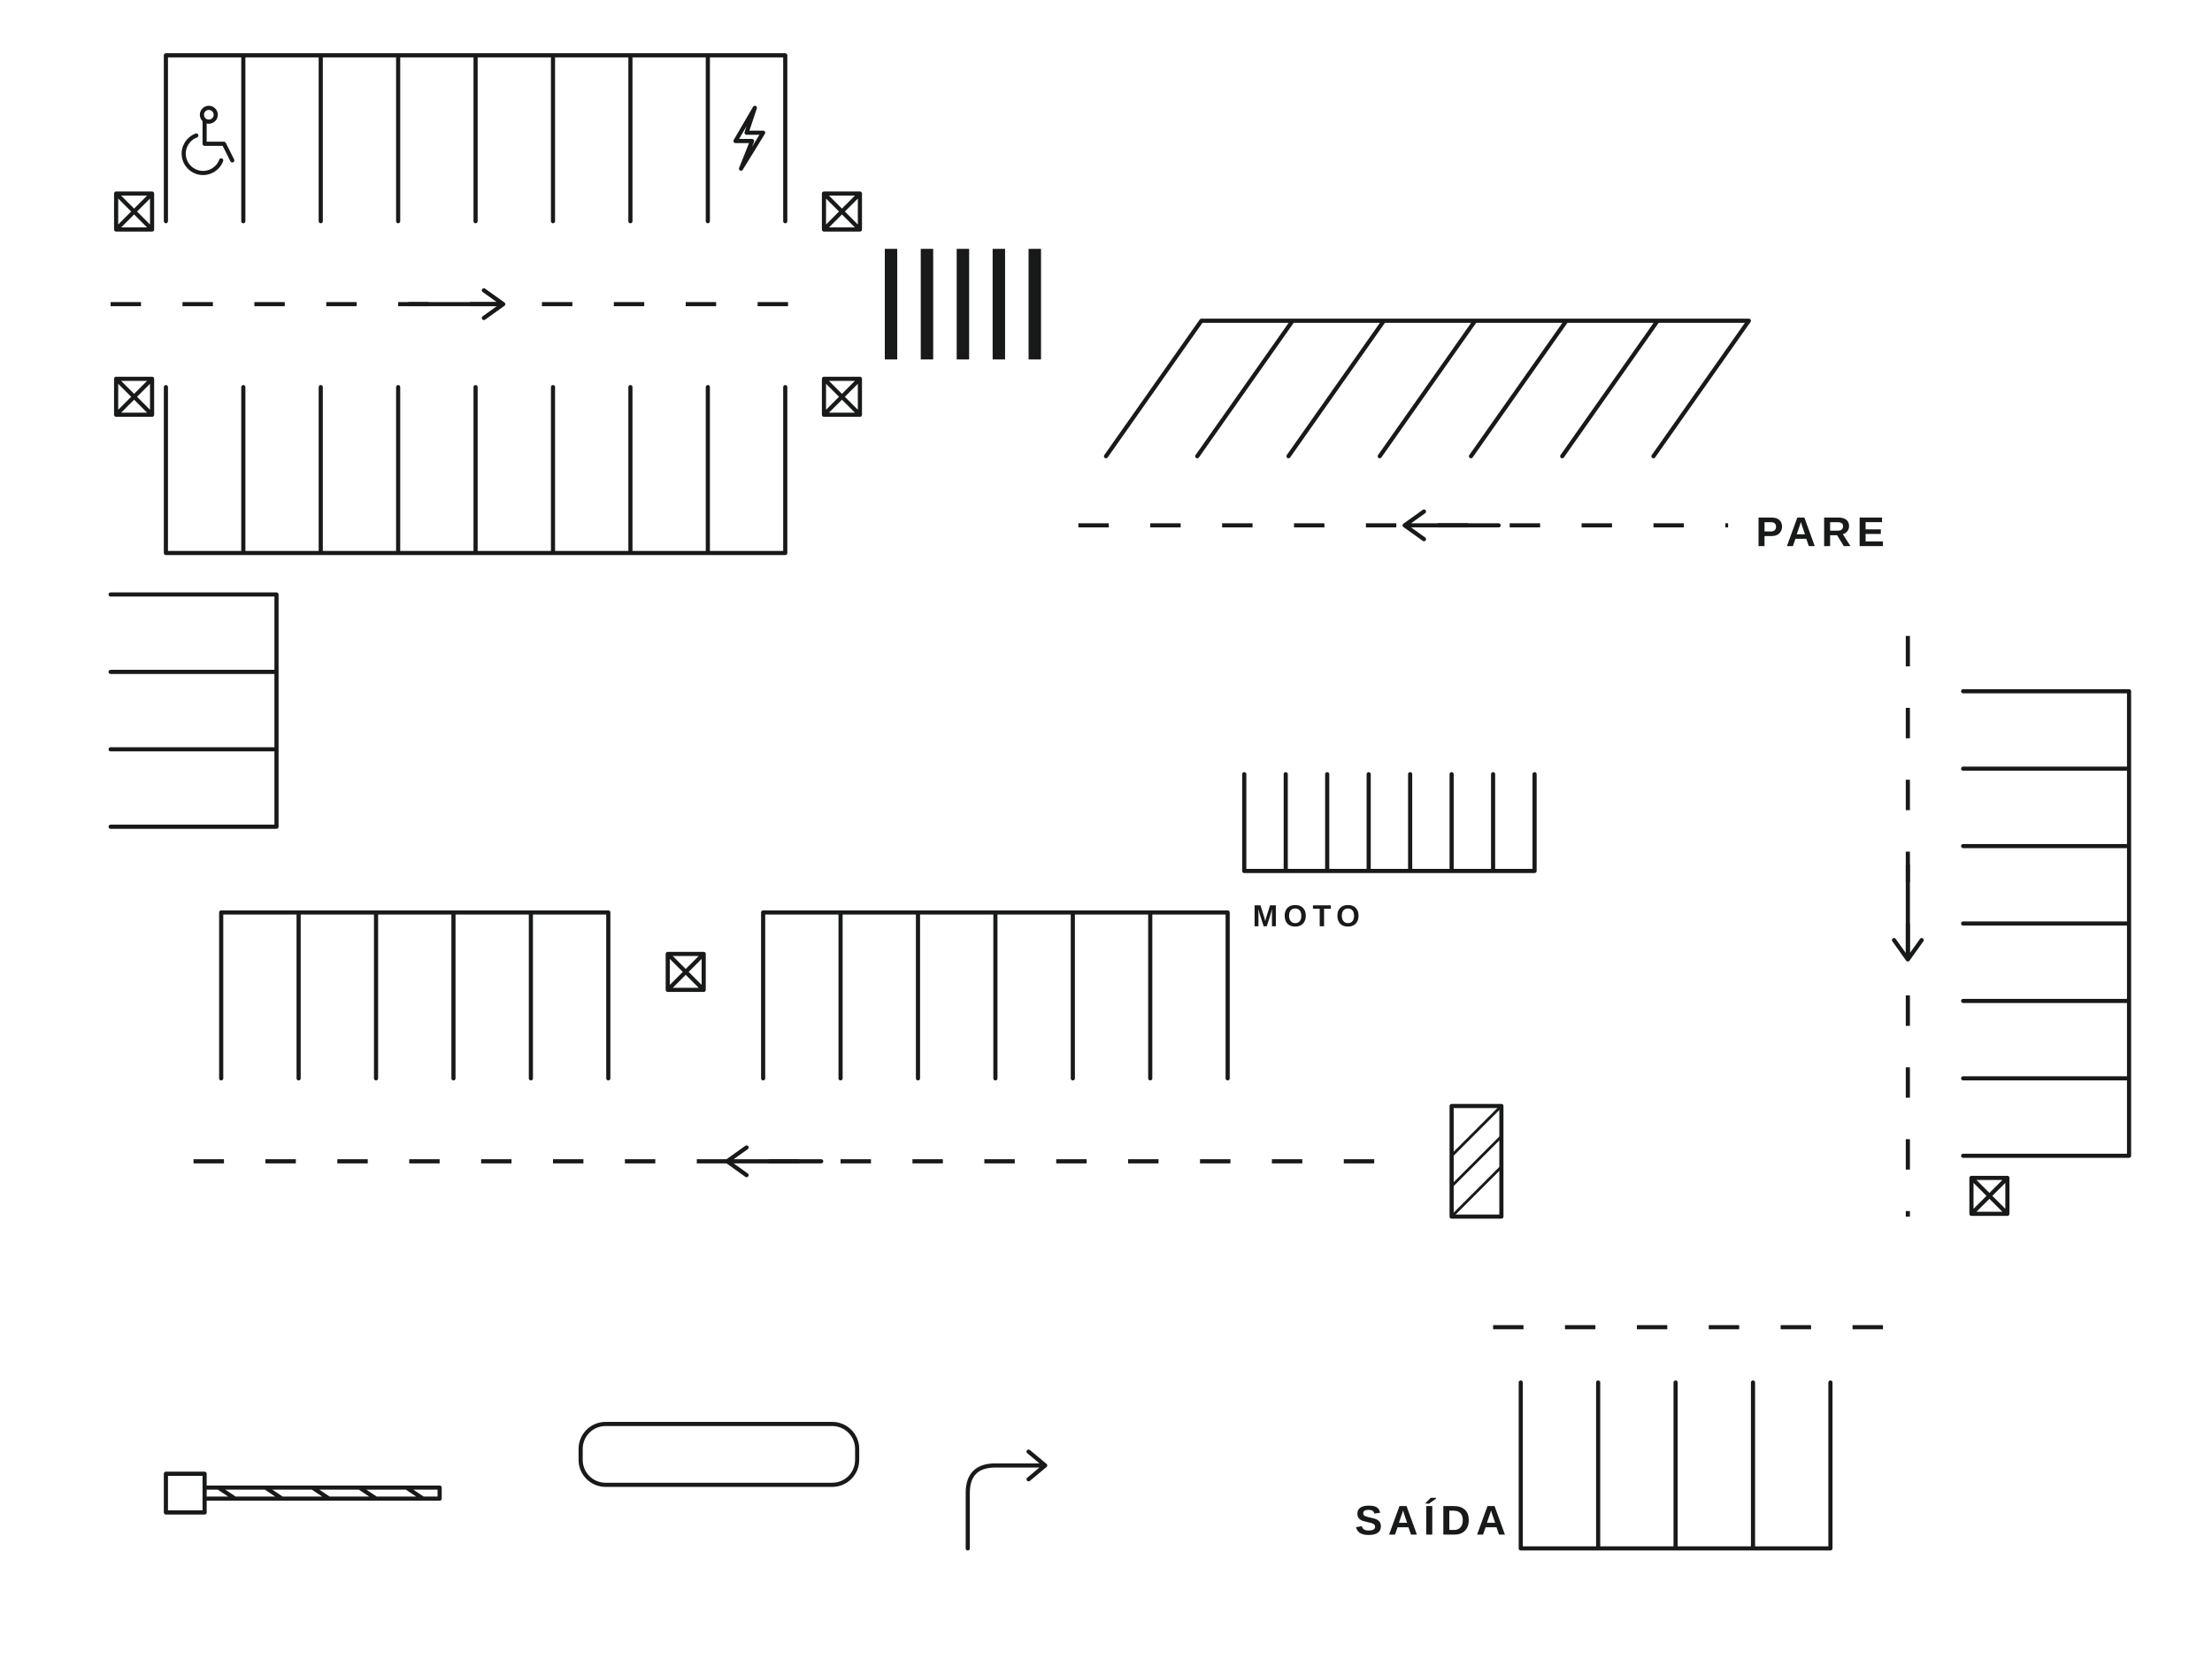
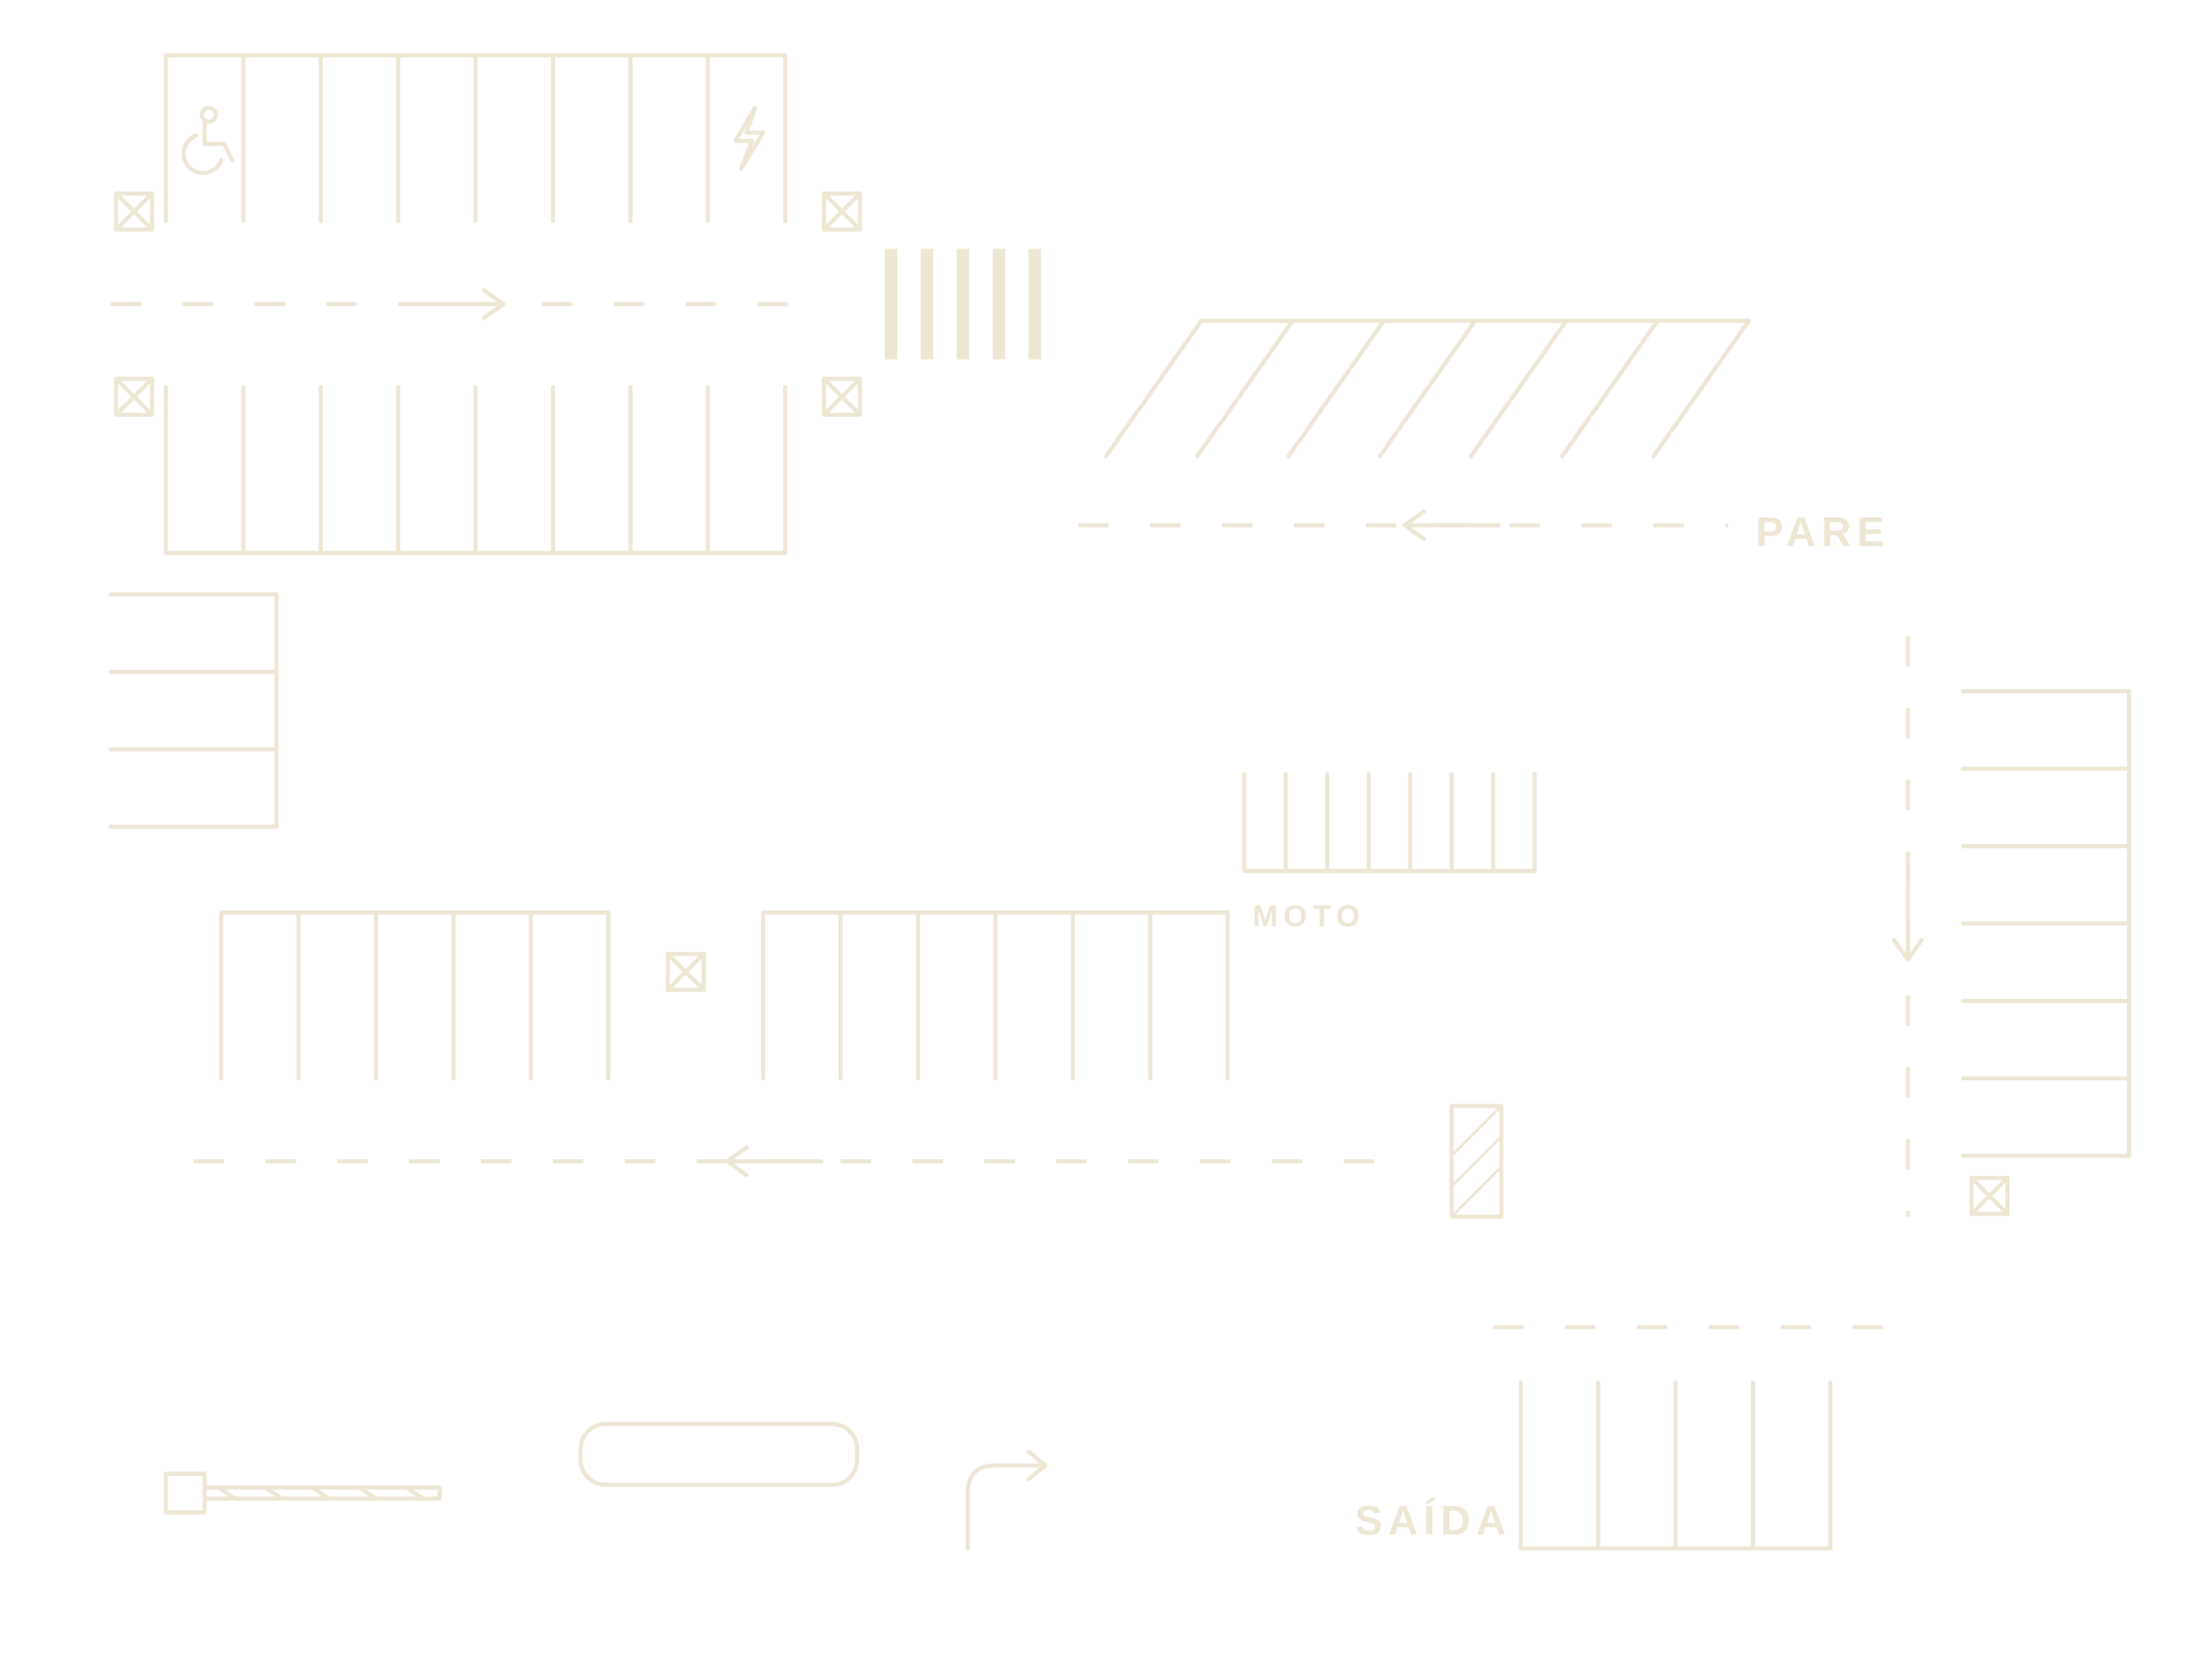
<svg xmlns="http://www.w3.org/2000/svg" width="1600" height="1200" viewBox="0 0 1600 1200">
-   <g stroke="#181A19" stroke-width="3" fill="none" stroke-linecap="round" stroke-linejoin="round">
+   <g stroke="#EDE6D3" stroke-width="3" fill="none" stroke-linecap="round" stroke-linejoin="round">
    <path d="M120 40L568 40M120 160L120 40M176 160L176 40M232 160L232 40M288 160L288 40M344 160L344 40M400 160L400 40M456 160L456 40M512 160L512 40M568 160L568 40M120 400L568 400M120 280L120 400M176 280L176 400M232 280L232 400M288 280L288 400M344 280L344 400M400 280L400 400M456 280L456 400M512 280L512 400M568 280L568 400M151.0 78a5 5 0 1 0 0.1 0ZM148.0 88V104H162.0L168.0 116M142.0 98a14 14 0 1 0 18 18M546.0 78L532.0 102H544.0L536.0 122L552.0 96H540.0ZM296 220L364 220M350 230L364 220L350 210M84 140h26v26h-26ZM84 140L110 166M110 140L84 166M596 140h26v26h-26ZM596 140L622 166M622 140L596 166M84 274h26v26h-26ZM84 274L110 300M110 274L84 300M596 274h26v26h-26ZM596 274L622 300M622 274L596 300M800 330L869 232M866 330L935 232M932 330L1001 232M998 330L1067 232M1064 330L1133 232M1130 330L1199 232M1196 330L1265 232M869 232L1265 232M1084 380L1016 380M1030 370L1016 380L1030 390M1540 500L1540 836M1420 500L1540 500M1420 556L1540 556M1420 612L1540 612M1420 668L1540 668M1420 724L1540 724M1420 780L1540 780M1420 836L1540 836M1380 626L1380 694M1370 680L1380 694L1390 680M1426 852h26v26h-26ZM1426 852L1452 878M1452 852L1426 878M900 630L1110 630M900 560L900 630M930 560L930 630M960 560L960 630M990 560L990 630M1020 560L1020 630M1050 560L1050 630M1080 560L1080 630M1110 560L1110 630M160 660L440 660M160 780L160 660M216 780L216 660M272 780L272 660M328 780L328 660M384 780L384 660M440 780L440 660M552 660L888 660M552 780L552 660M608 780L608 660M664 780L664 660M720 780L720 660M776 780L776 660M832 780L832 660M888 780L888 660M483 690h26v26h-26ZM483 690L509 716M509 690L483 716M594 840L526 840M540 830L526 840L540 850M1050 800h36V880h-36ZM120 1066h28v28h-28ZM148 1076H318V1084H148ZM158 1076L170 1084M192 1076L204 1084M226 1076L238 1084M260 1076L272 1084M294 1076L306 1084M438 1030H602A18 18 0 0 1 620 1048V1056A18 18 0 0 1 602 1074H438A18 18 0 0 1 420 1056V1048A18 18 0 0 1 438 1030ZM700 1120V1080Q700 1060 720 1060H756M744 1050L756 1060L744 1070M1100 1120L1324 1120M1100 1000L1100 1120M1156 1000L1156 1120M1212 1000L1212 1120M1268 1000L1268 1120M1324 1000L1324 1120M200 430L200 598M80 430L200 430M80 486L200 486M80 542L200 542M80 598L200 598" />
    <path d="M80 220H600M780 380H1250M1380 460V880M140 840H1020M1080 960H1380" stroke-dasharray="22 30" stroke-linecap="butt" />
    <path d="M1050 836L1086 800M1050 858L1086 822M1050 880L1086 844M1050 880L1064 866" stroke-width="2" />
-     <path d="M640 180h9V260h-9ZM666 180h9V260h-9ZM692 180h9V260h-9ZM718 180h9V260h-9ZM744 180h9V260h-9Z" fill="#181A19" stroke="none" />
+     <path d="M640 180h9V260h-9ZM666 180h9V260h-9ZM692 180h9V260h-9ZM718 180h9V260h-9ZM744 180h9V260h-9Z" fill="#EDE6D3" stroke="none" />
  </g>
-   <g fill="#181A19" font-family="Montserrat, Arial, sans-serif" font-weight="700" letter-spacing="4">
+   <g fill="#EDE6D3" font-family="Montserrat, Arial, sans-serif" font-weight="700" letter-spacing="4">
    <text x="1270" y="395" font-size="30" transform="rotate(0 1270 395)">PARE</text>
    <text x="906" y="670" font-size="22" transform="rotate(0 906 670)">MOTO</text>
    <text x="980" y="1110" font-size="30" transform="rotate(0 980 1110)">SAÍDA</text>
  </g>
</svg>
